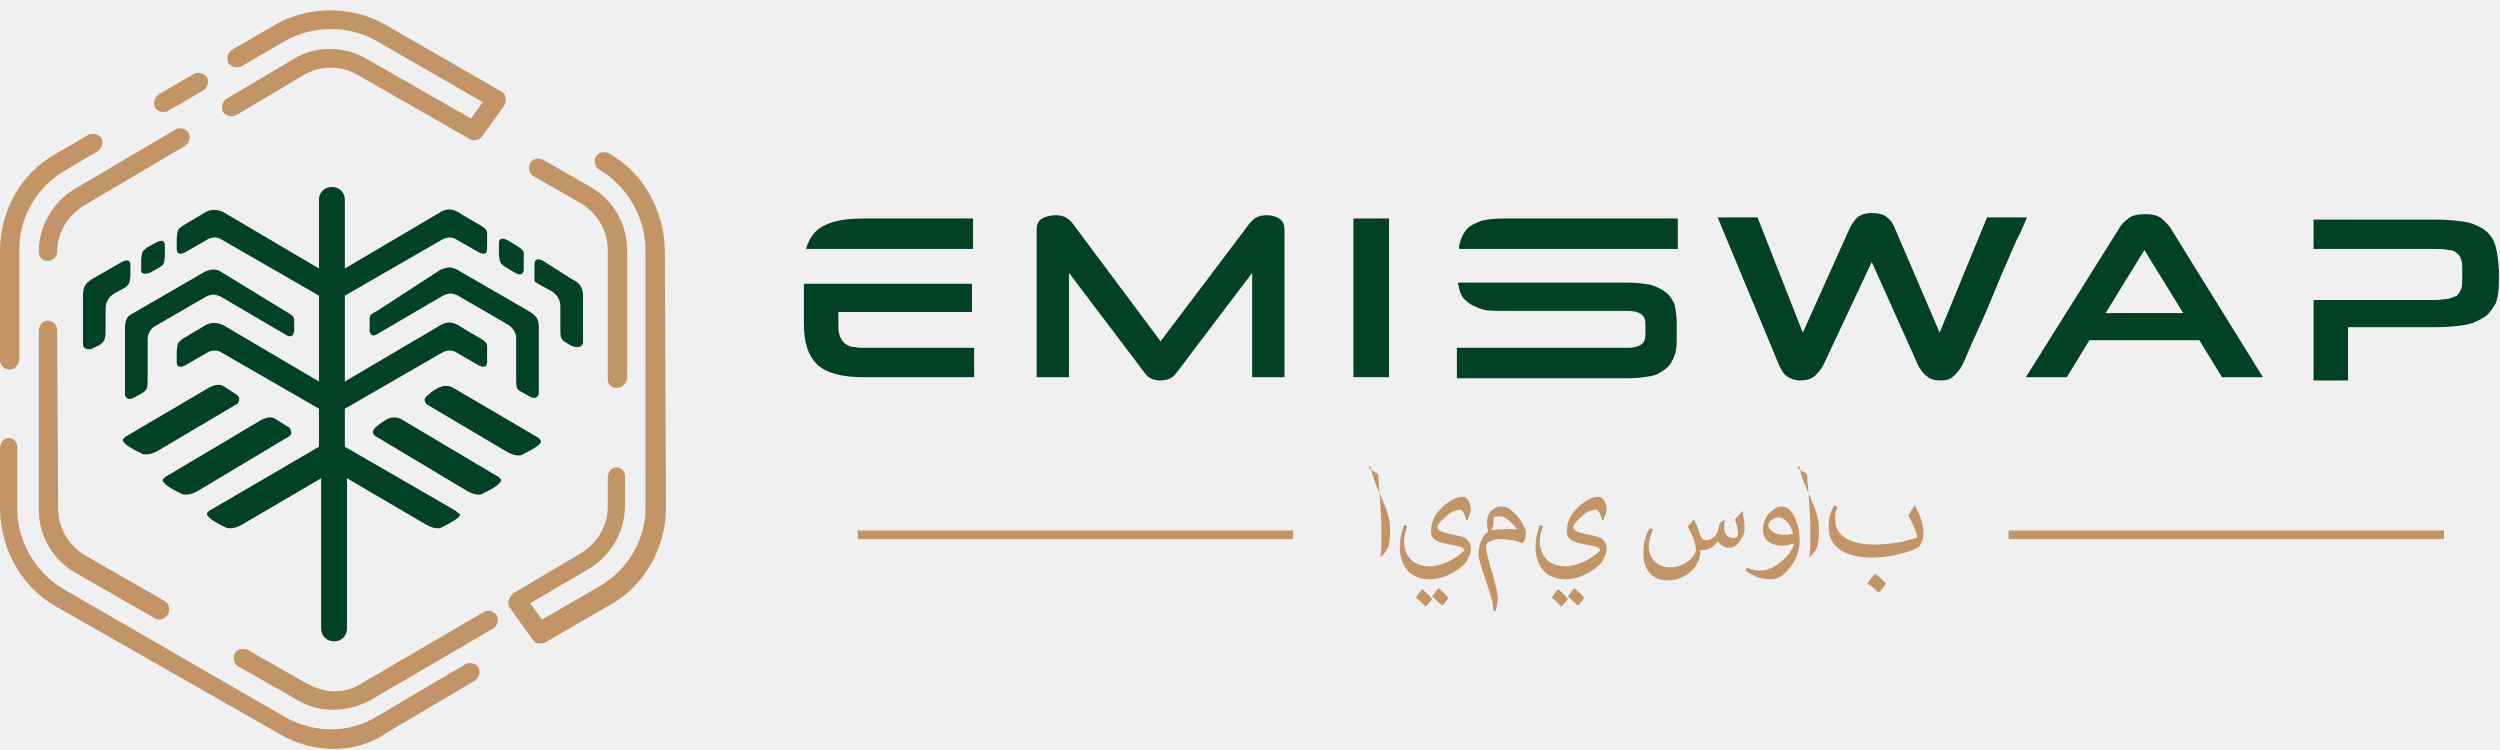
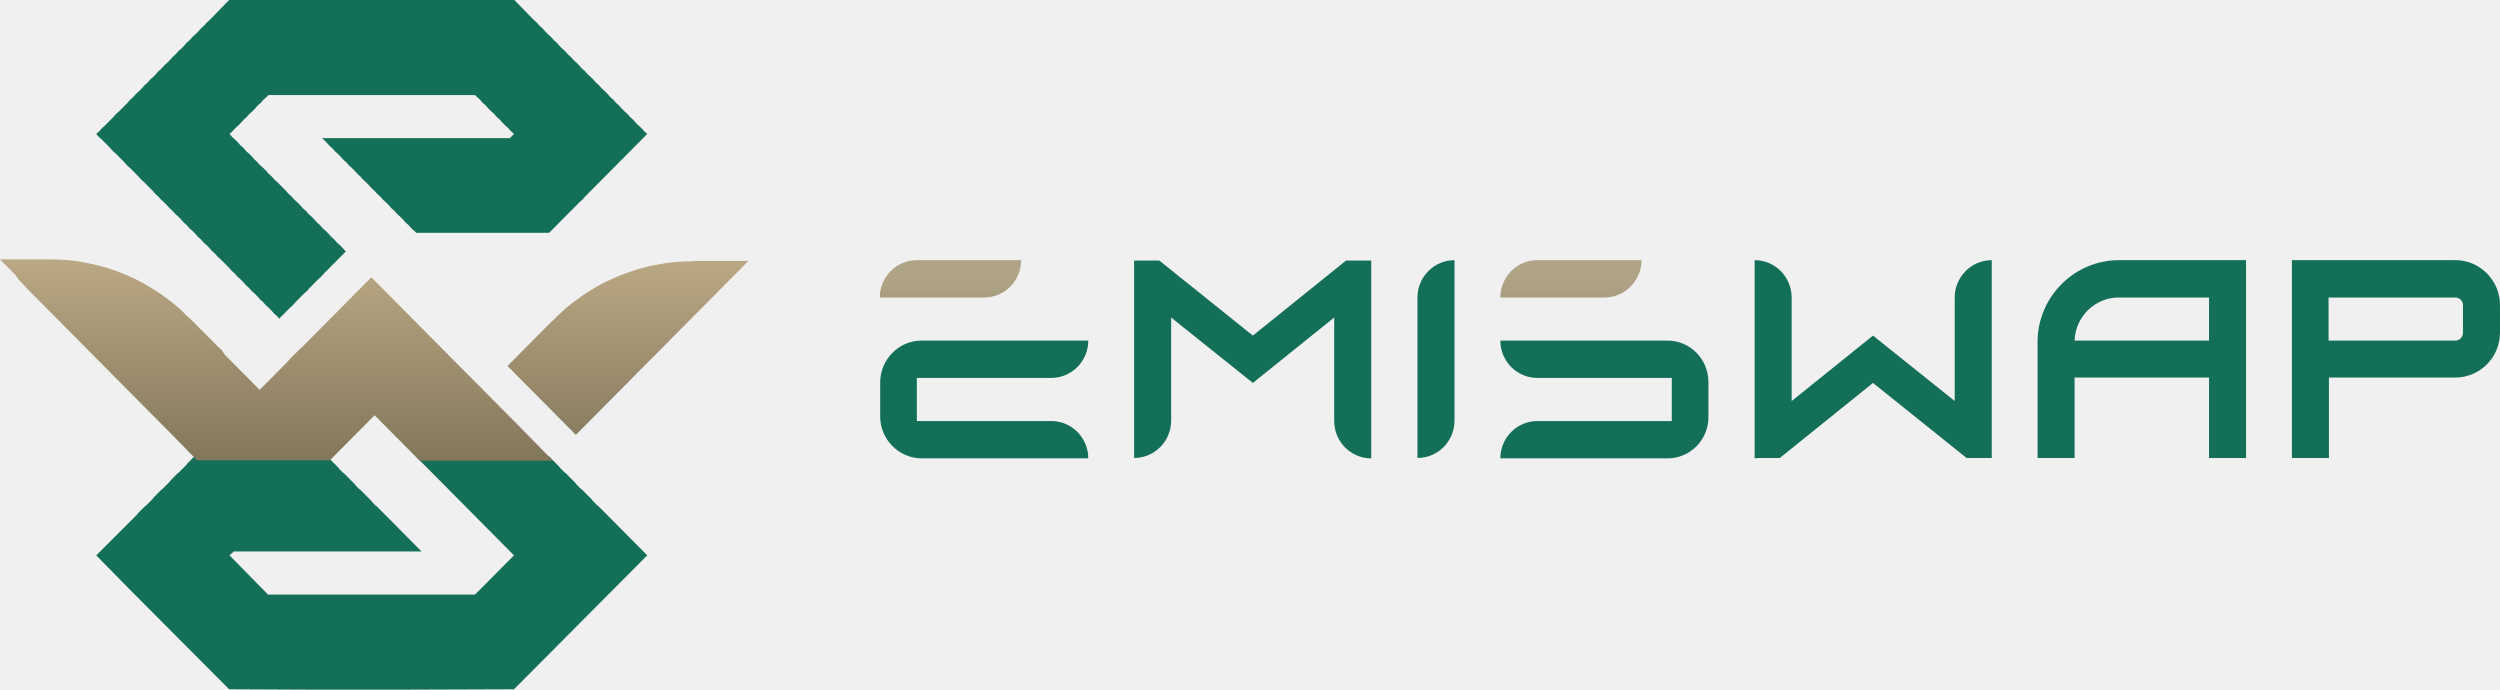
- <svg xmlns="http://www.w3.org/2000/svg" width="160" height="48" viewBox="0 0 160 48" fill="none">
-   <path d="M10.414 7.165C10.207 7.165 10 7.026 9.931 6.887C9.793 6.609 9.862 6.261 10.138 6.052L12.414 4.731C12.689 4.592 13.034 4.661 13.241 4.939C13.379 5.218 13.31 5.565 13.034 5.774L10.758 7.096C10.62 7.165 10.482 7.165 10.414 7.165Z" fill="#C39465" />
-   <path d="M0.621 23.652C0.276 23.652 0 23.374 0 23.026V16.07C0 13.496 1.31 11.131 3.517 9.879L5.655 8.626C5.931 8.487 6.276 8.557 6.483 8.835C6.621 9.113 6.552 9.461 6.276 9.67L4.138 10.922C2.345 11.966 1.172 13.983 1.241 16.07V23.026C1.172 23.374 0.966 23.652 0.621 23.652Z" fill="#C39465" />
-   <path d="M21.379 47.931C20.138 47.931 18.897 47.583 17.862 46.957L3.586 38.818C1.379 37.566 0.069 35.2 0 32.626V28.661C0 28.313 0.276 28.035 0.552 28.035C0.897 28.035 1.103 28.313 1.103 28.592V32.557C1.103 34.644 2.276 36.661 4.069 37.705L18.276 45.913C19.172 46.4 20.207 46.679 21.172 46.679C22.207 46.679 23.241 46.4 24.138 45.844L29.793 42.505C30.069 42.366 30.414 42.435 30.621 42.713C30.759 42.992 30.69 43.34 30.414 43.548L24.759 46.887C23.793 47.583 22.552 47.931 21.379 47.931Z" fill="#C39465" />
-   <path d="M39.448 24.835C39.104 24.835 38.897 24.557 38.897 24.278V16C38.897 14.748 38.207 13.635 37.172 13.009L34.138 11.27C33.862 11.131 33.793 10.713 33.931 10.435C34.069 10.157 34.483 10.087 34.759 10.226L37.793 11.965C39.242 12.8 40.138 14.331 40.138 16V24.278C40 24.626 39.793 24.835 39.448 24.835Z" fill="#C39465" />
-   <path d="M34.552 41.183C34.345 41.183 34.207 41.113 34.069 40.904L32.621 38.887C32.552 38.748 32.483 38.609 32.552 38.4C32.621 38.261 32.69 38.122 32.828 37.983L37.172 35.409C38.207 34.783 38.897 33.67 38.897 32.417V30.539C38.897 30.191 39.172 29.913 39.448 29.913C39.793 29.913 40 30.191 40 30.47V32.348C40 34.017 39.103 35.548 37.724 36.383L33.931 38.609L34.69 39.652L38.414 37.496C40.207 36.452 41.379 34.435 41.31 32.348V16C41.31 13.913 40.138 11.896 38.345 10.852C38.069 10.713 38 10.296 38.138 10.017C38.276 9.739 38.69 9.67 38.966 9.809C41.172 11.061 42.483 13.426 42.552 16L42.621 32.487C42.621 34.991 41.31 37.426 39.103 38.678L34.897 41.113C34.759 41.183 34.621 41.183 34.552 41.183Z" fill="#C39465" />
-   <path d="M21.311 45.426C20.483 45.426 19.724 45.218 19.035 44.8L15.242 42.644C14.966 42.505 14.897 42.087 15.035 41.809C15.173 41.531 15.586 41.461 15.862 41.6L19.655 43.757C20.207 44.035 20.759 44.244 21.38 44.244C22 44.244 22.552 44.105 23.104 43.757L30.966 39.166C31.242 39.026 31.586 39.096 31.793 39.374C31.931 39.652 31.862 40 31.586 40.209L23.724 44.8C22.966 45.218 22.138 45.426 21.311 45.426Z" fill="#C39465" />
-   <path d="M10.207 39.652C10.138 39.652 10 39.652 9.931 39.583L4.828 36.661C3.379 35.826 2.483 34.296 2.483 32.626V21.148C2.483 20.8 2.759 20.522 3.035 20.522C3.379 20.522 3.655 20.8 3.655 21.078L3.724 32.556C3.724 33.809 4.414 34.922 5.448 35.548L10.552 38.47C10.828 38.609 10.897 39.026 10.759 39.304C10.621 39.513 10.414 39.652 10.207 39.652Z" fill="#C39465" />
-   <path d="M3.035 16.696C2.69 16.696 2.483 16.418 2.483 16.14C2.483 14.47 3.379 12.94 4.759 12.105L11.242 8.279C11.517 8.139 11.862 8.209 12.069 8.487C12.207 8.766 12.138 9.113 11.862 9.322L5.379 13.148C4.345 13.774 3.655 14.887 3.655 16.14C3.655 16.418 3.379 16.696 3.035 16.696Z" fill="#C39465" />
-   <path d="M30.345 8.974C30.276 8.974 30.138 8.974 30.069 8.905L22.897 4.8C21.862 4.174 20.483 4.174 19.448 4.8L15.104 7.374C14.828 7.513 14.483 7.444 14.276 7.165C14.138 6.887 14.207 6.539 14.483 6.331L18.828 3.757C20.207 2.922 22 2.922 23.448 3.757L30.138 7.583L30.897 6.539L24.138 2.644C22.345 1.6 20 1.6 18.207 2.644L15.448 4.244C15.172 4.383 14.828 4.313 14.621 4.035C14.483 3.757 14.552 3.409 14.828 3.2L17.586 1.6C19.724 0.348 22.552 0.348 24.69 1.6L32.069 5.844C32.207 5.913 32.345 6.052 32.345 6.261C32.414 6.4 32.345 6.609 32.276 6.748L30.828 8.765C30.69 8.905 30.552 8.974 30.345 8.974Z" fill="#C39465" />
-   <path d="M32.276 17.044L32.966 17.461C33.311 17.67 33.518 17.531 33.518 17.252V16.557C33.518 16.139 33.587 16.07 33.173 15.791L32.483 15.374C32.069 15.165 31.931 15.305 31.931 15.583V16.278C32 16.765 31.931 16.765 32.276 17.044Z" fill="#004222" />
-   <path d="M36.621 17.878L34.759 16.696C34.414 16.487 34.207 16.626 34.207 16.904V17.6C34.207 18.017 34.138 18.017 34.552 18.226L35.31 18.643C35.655 18.852 35.862 19.2 35.862 19.617V20.939C35.862 21.565 35.862 21.704 36.207 21.913C36.207 21.913 36.621 22.191 36.759 22.191C36.965 22.261 37.31 22.191 37.31 21.913V18.783C37.241 18.365 37.103 18.087 36.621 17.878Z" fill="#004222" />
-   <path d="M33.311 25.044C33.311 25.044 33.656 25.252 33.931 25.391C34 25.461 34.138 25.461 34.207 25.461C34.345 25.461 34.483 25.322 34.483 25.183V20.939C34.483 20.452 34.345 20.244 33.931 19.965L29.242 17.252C29.104 17.183 28.897 17.113 28.759 17.113C28.621 17.113 28.414 17.183 28.207 17.252L24.138 19.896C23.724 20.105 23.656 20.174 23.656 20.452C23.656 20.452 23.656 20.87 23.656 21.148C23.656 21.218 23.656 21.287 23.724 21.357C23.794 21.496 23.931 21.496 24.069 21.426L28.345 18.922C28.483 18.852 28.69 18.783 28.828 18.783C28.966 18.783 29.173 18.852 29.311 18.922L32.552 20.8C32.828 21.009 33.035 21.287 33.035 21.635V24.139C33.035 24.765 33.035 24.904 33.311 25.044Z" fill="#004222" />
-   <path d="M31.931 30.54L25.724 26.853C25.586 26.783 25.448 26.713 25.241 26.713C25.104 26.713 25.035 26.713 24.897 26.783C24.621 26.853 24.138 27.27 24.138 27.27C24 27.34 23.931 27.479 23.862 27.618C23.862 27.757 23.931 27.827 24 27.896L29.931 31.444C30.207 31.583 30.414 31.653 30.621 31.653C30.759 31.653 30.828 31.653 30.897 31.583C30.897 31.583 31.517 31.305 31.862 31.027C32 30.887 32.069 30.818 32.069 30.748C32.069 30.679 32 30.609 31.931 30.54Z" fill="#004222" />
-   <path d="M34.483 28.035L29.035 24.835C28.897 24.765 28.759 24.696 28.552 24.696C28.414 24.696 28.345 24.696 28.207 24.765C27.931 24.835 27.449 25.183 27.449 25.252C27.311 25.322 27.173 25.461 27.173 25.6C27.173 25.67 27.242 25.809 27.311 25.878L32.483 28.939C32.759 29.078 32.966 29.148 33.173 29.148C33.311 29.148 33.38 29.148 33.449 29.078C33.449 29.078 34.069 28.8 34.414 28.522C34.552 28.452 34.621 28.313 34.621 28.244C34.621 28.174 34.552 28.104 34.483 28.035Z" fill="#004222" />
-   <path d="M9.586 17.461L10.207 17.113C10.552 16.905 10.483 16.835 10.552 16.418V15.722C10.552 15.444 10.414 15.305 10 15.513L9.379 15.861C9.035 16.14 9.104 16.14 9.035 16.627V17.322C9.035 17.461 9.173 17.6 9.586 17.461Z" fill="#004222" />
-   <path d="M8.345 17.67V16.974C8.345 16.696 8.207 16.557 7.793 16.765L5.862 17.878C5.449 18.157 5.311 18.365 5.311 18.922V22.052C5.311 22.331 5.655 22.4 5.862 22.331C6 22.261 6.414 22.052 6.414 22.052C6.69 21.844 6.759 21.704 6.759 21.078V21.009V19.757C6.759 19.339 6.966 18.991 7.311 18.783L8.069 18.365C8.345 18.087 8.276 18.087 8.345 17.67Z" fill="#004222" />
-   <path d="M8 21.009V25.253C8 25.392 8.138 25.531 8.276 25.531C8.345 25.531 8.414 25.531 8.552 25.461C8.828 25.322 9.173 25.113 9.173 25.113C9.448 24.905 9.448 24.766 9.448 24.209V21.705C9.448 21.357 9.655 21.009 9.931 20.87L13.172 18.992C13.31 18.922 13.517 18.852 13.655 18.852C13.793 18.852 14 18.922 14.138 18.992L18.414 21.496C18.552 21.566 18.69 21.496 18.759 21.426C18.759 21.357 18.828 21.287 18.828 21.218C18.828 20.939 18.828 20.522 18.828 20.522C18.828 20.244 18.69 20.174 18.345 19.966L14.138 17.392C13.931 17.253 13.793 17.253 13.586 17.253C13.448 17.253 13.31 17.322 13.104 17.392L8.414 20.105C8.138 20.244 8 20.522 8 21.009Z" fill="#004222" />
-   <path d="M15.311 25.531C15.311 25.392 15.173 25.253 15.035 25.183C15.035 25.183 14.483 24.835 14.276 24.696C14.138 24.627 14.001 24.627 13.931 24.627C13.794 24.627 13.656 24.696 13.449 24.766L8 27.966C7.932 28.035 7.863 28.105 7.863 28.174C7.863 28.244 7.932 28.314 8.069 28.453C8.414 28.731 9.035 29.009 9.035 29.009C9.104 29.079 9.242 29.079 9.38 29.079C9.587 29.079 9.794 29.009 10.069 28.87L15.242 25.809C15.242 25.74 15.311 25.67 15.311 25.531Z" fill="#004222" />
-   <path d="M18.621 27.618C18.621 27.479 18.552 27.34 18.345 27.27C18.345 27.27 17.793 26.922 17.586 26.783C17.448 26.713 17.311 26.713 17.241 26.713C17.104 26.713 16.966 26.783 16.759 26.853L10.552 30.54C10.483 30.609 10.414 30.679 10.414 30.748C10.414 30.818 10.483 30.887 10.621 31.027C10.966 31.305 11.586 31.583 11.586 31.583C11.655 31.653 11.793 31.653 11.931 31.653C12.138 31.653 12.345 31.583 12.621 31.444L18.552 27.896C18.621 27.827 18.69 27.687 18.621 27.618Z" fill="#004222" />
-   <path d="M29.173 32.696L22.07 28.591V26.157L28.345 22.539C28.621 22.4 28.966 22.4 29.173 22.539L30.621 23.374C31.035 23.583 31.173 23.444 31.173 23.166V22.47C31.173 22.052 31.242 21.983 30.828 21.705C30.828 21.705 29.38 20.87 29.311 20.8C29.035 20.661 28.69 20.522 28.207 20.8L22.07 24.418V18.922L28.345 15.305C28.621 15.165 28.966 15.165 29.173 15.305L30.621 16.139C31.035 16.348 31.173 16.209 31.173 15.931V15.235C31.173 14.818 31.242 14.748 30.828 14.47C30.828 14.47 29.38 13.635 29.311 13.566C29.035 13.426 28.69 13.287 28.207 13.566L22.07 17.183V12.8C22.07 12.313 21.725 11.966 21.242 11.966C20.759 11.966 20.414 12.313 20.414 12.8V17.183L14.276 13.566C13.794 13.357 13.449 13.426 13.173 13.566L11.656 14.47C11.311 14.748 11.38 14.748 11.311 15.235V15.931C11.311 16.209 11.449 16.348 11.863 16.139L13.311 15.305C13.587 15.165 13.931 15.165 14.138 15.305L20.414 18.922V24.418L14.276 20.8C13.794 20.591 13.449 20.661 13.173 20.8L11.656 21.705C11.311 21.983 11.38 21.983 11.311 22.47V23.166C11.311 23.444 11.449 23.583 11.863 23.374L13.311 22.539C13.587 22.4 13.931 22.4 14.138 22.539L20.414 26.157V28.591L13.38 32.696C13.311 32.766 13.242 32.835 13.242 32.905C13.242 32.974 13.311 33.044 13.449 33.183C13.794 33.461 14.414 33.739 14.414 33.739C14.483 33.809 14.621 33.809 14.759 33.809C14.966 33.809 15.173 33.739 15.449 33.6L20.552 30.609V40.209C20.552 40.696 20.897 41.044 21.38 41.044C21.863 41.044 22.207 40.696 22.207 40.209V30.609L27.311 33.6C27.587 33.739 27.794 33.809 28 33.809C28.138 33.809 28.207 33.809 28.276 33.739C28.276 33.739 28.897 33.461 29.242 33.183C29.38 33.113 29.449 32.974 29.449 32.905C29.311 32.835 29.242 32.766 29.173 32.696Z" fill="#004222" />
-   <path d="M82.758 33.949H54.896V34.505H82.758V33.949Z" fill="#C39465" />
-   <path d="M156.413 33.949H128.551V34.505H156.413V33.949Z" fill="#C39465" />
-   <path d="M81.034 13.775C80.758 13.775 80.552 13.844 80.414 13.914C80.276 13.983 80.138 14.123 80 14.262L74.276 21.844L68.621 14.262C68.483 14.123 68.345 13.983 68.207 13.914C68.069 13.844 67.862 13.775 67.586 13.775C67.241 13.775 66.965 13.844 66.689 13.983C66.483 14.123 66.345 14.331 66.345 14.679V24.14H68.414V17.462L73.31 23.931C73.517 24.209 73.862 24.349 74.276 24.349C74.689 24.349 75.034 24.209 75.241 23.931L80.138 17.462V24.14H82.207V14.679C82.207 14.331 82.069 14.123 81.862 13.983C81.655 13.844 81.379 13.775 81.034 13.775Z" fill="#004222" />
-   <path d="M88.896 13.983H86.62V24.14H88.896V13.983Z" fill="#004222" />
-   <path d="M159.655 15.583C159.517 15.166 159.241 14.888 158.965 14.679C158.621 14.47 158.207 14.261 157.724 14.192C157.241 14.122 156.621 14.053 155.931 14.053H148.069V15.931H155.793C156.138 15.931 156.483 15.931 156.689 16.001C156.965 16.001 157.103 16.07 157.241 16.209C157.379 16.279 157.448 16.418 157.517 16.627C157.586 16.766 157.586 17.044 157.586 17.253V17.809C157.586 18.088 157.586 18.296 157.517 18.505C157.448 18.644 157.379 18.783 157.241 18.922C157.103 18.992 156.896 19.061 156.689 19.131C156.483 19.131 156.138 19.201 155.793 19.201H148.069V24.348H150.276V20.94H154.138H155.931C156.621 20.94 157.241 20.87 157.724 20.801C158.207 20.731 158.621 20.522 158.965 20.314C159.31 20.105 159.517 19.757 159.724 19.409C159.862 19.061 159.931 18.575 159.931 17.948V17.253C159.862 16.418 159.793 15.931 159.655 15.583Z" fill="#004222" />
-   <path d="M54.483 22.192C54.276 22.122 54.138 22.053 54 21.913C53.862 21.774 53.793 21.635 53.724 21.427C53.655 21.218 53.655 21.009 53.655 20.661V19.966H62.207V18.157H51.448V20.661C51.448 21.287 51.517 21.844 51.655 22.261C51.793 22.679 52 23.027 52.276 23.305C52.551 23.583 52.965 23.792 53.448 23.931C53.931 24.07 54.551 24.14 55.31 24.14H62.345V22.261H55.241C54.896 22.261 54.689 22.192 54.483 22.192Z" fill="#004222" />
-   <path d="M62.276 13.983H55.241C54.483 13.983 53.862 14.053 53.379 14.192C52.897 14.331 52.483 14.54 52.207 14.818C51.931 15.096 51.724 15.444 51.586 15.931H62.276V13.983Z" fill="#004222" />
-   <path d="M94.827 14.122C94.482 14.261 94.137 14.4 93.93 14.609C93.724 14.818 93.517 15.166 93.448 15.514C93.379 15.653 93.379 15.792 93.379 15.931H107.379V13.983H96.206C95.586 13.983 95.172 14.053 94.827 14.122Z" fill="#004222" />
-   <path d="M106.621 18.713C106.345 18.505 106.069 18.366 105.655 18.227C105.241 18.157 104.758 18.087 104.207 18.087H93.31C93.31 18.227 93.379 18.366 93.379 18.435C93.448 18.783 93.586 19.061 93.862 19.27C94.069 19.479 94.345 19.618 94.758 19.757C95.103 19.896 95.586 19.896 96.138 19.896H104.138C104.552 19.896 104.827 19.966 105.034 20.105C105.241 20.244 105.31 20.453 105.31 20.8V21.357C105.31 21.705 105.241 21.913 105.034 22.053C104.827 22.192 104.552 22.261 104.138 22.261H93.241V24.209H104.207C104.758 24.209 105.241 24.14 105.655 24.07C106.069 24 106.345 23.792 106.621 23.583C106.896 23.374 107.034 23.096 107.172 22.748C107.31 22.4 107.31 21.983 107.31 21.496V20.661C107.31 20.174 107.241 19.826 107.172 19.479C107.034 19.2 106.896 18.922 106.621 18.713Z" fill="#004222" />
-   <path d="M138.344 13.983C138.069 13.774 137.724 13.705 137.31 13.705C136.827 13.705 136.482 13.774 136.207 13.983C135.931 14.192 135.724 14.401 135.586 14.679L129.655 24.14H132.275L133.724 21.774H140.758L142.207 24.14H144.827L138.965 14.679C138.827 14.401 138.551 14.192 138.344 13.983ZM134.758 20.035L137.241 16.001L139.724 20.035H134.758Z" fill="#004222" />
-   <path d="M127.172 13.914L124.137 21.288L121.241 14.54C121.103 14.192 120.896 13.983 120.689 13.844C120.482 13.705 120.206 13.635 119.793 13.635C119.448 13.635 119.172 13.705 118.965 13.844C118.758 13.983 118.62 14.192 118.413 14.54L115.379 21.288L112.482 13.914H109.931L113.862 23.374C114 23.653 114.137 23.931 114.344 24.07C114.551 24.209 114.827 24.348 115.241 24.348C115.586 24.348 115.862 24.279 116.137 24.07C116.344 23.861 116.551 23.653 116.689 23.374L119.793 16.766L122.758 23.374C122.896 23.653 123.103 23.931 123.31 24.07C123.517 24.279 123.862 24.348 124.206 24.348C124.551 24.348 124.827 24.279 125.034 24.07C125.241 23.861 125.448 23.653 125.586 23.374C125.724 23.096 125.862 22.748 126.068 22.261C126.275 21.774 126.551 21.218 126.827 20.592C127.103 19.966 127.379 19.34 127.655 18.644C127.931 17.948 128.206 17.322 128.482 16.696C128.758 16.07 128.965 15.514 129.241 15.027C129.448 14.54 129.655 14.122 129.724 13.914H127.172Z" fill="#004222" />
-   <path d="M88.344 35.618C88.413 35.27 88.413 34.852 88.413 34.505V33.948C88.413 32.905 88.275 31.444 88.207 30.47C88.344 30.261 87.448 30.052 87.655 29.844H87.724C87.862 31.096 88.965 32.487 88.965 33.809C88.965 34.157 88.965 34.505 88.896 34.713C88.896 34.992 88.758 35.27 88.413 35.618H88.344Z" fill="#C39465" />
-   <path d="M93.862 33.322C93.724 32.835 93.586 32.626 93.448 32.626C93.172 32.626 92.827 32.765 92.551 33.044C92.206 33.322 91.999 33.6 91.999 33.739C91.999 34.226 93.448 34.157 93.862 34.504C93.999 34.644 94.137 34.852 94.137 35.13C94.137 35.409 93.93 35.896 93.655 36.174C93.103 36.661 92.275 37.078 91.517 37.078C90.206 37.078 89.586 36.174 89.586 34.991C89.586 34.435 89.724 34.017 89.862 33.6L90.069 33.67C89.93 34.017 89.862 34.365 89.862 34.644C89.862 35.687 90.551 36.243 91.517 36.243C91.862 36.243 92.482 36.104 93.034 35.757C93.379 35.548 93.724 35.27 93.724 35.2C93.724 35.061 93.31 34.922 92.827 34.852C92.344 34.783 91.93 34.644 91.793 34.504C91.655 34.365 91.586 34.226 91.586 34.017C91.586 33.461 91.793 32.974 92.206 32.556C92.62 32.139 93.172 31.791 93.586 31.791C93.793 31.791 93.862 31.861 93.999 32.07C94.068 32.278 94.137 32.417 94.137 32.626C94.137 32.765 93.999 33.044 93.93 33.252L93.862 33.322ZM91.241 38.817C91.034 38.609 90.827 38.4 90.62 38.261C90.758 38.052 90.896 37.843 91.034 37.704C91.241 37.913 91.448 38.052 91.655 38.331C91.517 38.539 91.379 38.678 91.241 38.817ZM92.275 38.748C92.068 38.539 91.862 38.331 91.655 38.191C91.793 37.983 91.93 37.774 92.068 37.635C92.275 37.843 92.482 37.983 92.689 38.261C92.551 38.47 92.482 38.609 92.275 38.748Z" fill="#C39465" />
-   <path d="M96 34.505C95.379 34.505 95.103 34.783 95.103 34.922C95.103 35.479 95.517 36.592 95.793 37.774C95.793 37.914 95.862 38.122 95.862 38.261C95.862 38.54 95.793 38.818 95.724 39.096H95.586C95.586 38.401 95.103 37.288 94.758 36.105C94.689 35.896 94.621 35.618 94.621 35.479C94.621 35.2 94.689 34.992 94.758 34.714C94.896 34.366 95.034 34.157 95.241 34.018C95.172 33.74 95.172 33.461 95.172 33.322C95.172 33.114 95.31 32.766 95.517 32.627C95.655 32.487 95.862 32.418 96.069 32.418C96.345 32.418 96.552 32.487 96.758 32.696C97.103 32.974 97.379 33.322 97.586 33.809C97.655 33.879 97.655 34.087 97.655 34.157C97.655 34.366 97.586 34.574 97.448 34.783C97.034 34.574 96.483 34.505 96 34.505ZM97.103 33.879C96.758 33.461 96.414 33.044 95.931 33.044C95.793 33.044 95.724 33.044 95.586 33.114V33.392C95.586 33.6 95.517 33.809 95.448 33.948C95.655 33.879 95.931 33.879 96.207 33.879C96.414 33.809 96.758 33.879 97.103 33.879Z" fill="#C39465" />
-   <path d="M102.551 33.322C102.413 32.835 102.275 32.626 102.138 32.626C101.862 32.626 101.517 32.765 101.241 33.044C100.896 33.322 100.689 33.6 100.689 33.739C100.689 34.226 102.138 34.157 102.551 34.504C102.689 34.644 102.827 34.852 102.827 35.13C102.827 35.409 102.62 35.896 102.344 36.174C101.793 36.661 100.965 37.078 100.206 37.078C98.896 37.078 98.275 36.174 98.275 34.991C98.275 34.435 98.413 34.017 98.551 33.6L98.758 33.67C98.62 34.017 98.551 34.365 98.551 34.644C98.551 35.687 99.241 36.243 100.206 36.243C100.551 36.243 101.172 36.104 101.724 35.757C102.069 35.548 102.413 35.27 102.413 35.2C102.413 35.061 102 34.922 101.517 34.852C101.034 34.783 100.62 34.644 100.482 34.504C100.344 34.365 100.275 34.226 100.275 34.017C100.275 33.461 100.482 32.974 100.896 32.556C101.31 32.139 101.862 31.791 102.275 31.791C102.482 31.791 102.551 31.861 102.689 32.07C102.758 32.278 102.827 32.417 102.827 32.626C102.827 32.765 102.689 33.044 102.62 33.252L102.551 33.322ZM99.931 38.817C99.724 38.609 99.517 38.4 99.31 38.261C99.448 38.052 99.586 37.843 99.724 37.704C99.931 37.913 100.138 38.052 100.344 38.331C100.206 38.539 100.069 38.678 99.931 38.817ZM100.965 38.748C100.758 38.539 100.551 38.331 100.344 38.191C100.482 37.983 100.62 37.774 100.758 37.635C100.965 37.843 101.172 37.983 101.379 38.261C101.241 38.47 101.172 38.609 100.965 38.748Z" fill="#C39465" />
-   <path d="M108.413 33.253C108.551 33.531 108.689 33.809 108.758 34.087C108.827 34.296 108.896 34.574 109.241 34.574C109.31 34.574 109.517 34.505 109.586 34.435C109.724 34.366 109.862 34.227 109.931 34.018L110.069 33.461L110.413 33.253C110.344 33.461 110.344 33.67 110.344 33.809C110.344 34.296 110.689 34.435 110.965 34.435C111.103 34.435 111.241 34.366 111.241 34.157C111.241 33.948 111.172 33.6 111.034 33.253C111.172 33.044 111.379 32.905 111.517 32.696C111.586 33.113 111.655 33.461 111.655 33.739C111.655 34.018 111.586 34.296 111.448 34.435C111.31 34.783 111.034 35.061 110.689 35.061C110.413 35.061 110.138 34.922 109.931 34.644C109.724 34.922 109.448 35.2 108.965 35.2H108.827C108.827 35.548 108.758 35.827 108.62 36.035C108.344 36.661 107.517 37.148 106.758 37.148C105.655 37.148 105.172 36.383 105.172 35.409C105.172 34.783 105.31 34.227 105.586 33.809L105.793 33.879C105.655 34.227 105.517 34.574 105.517 34.922C105.517 35.827 106.138 36.313 106.896 36.313C107.586 36.313 108.413 35.827 108.551 35.2C108.482 34.574 108.275 34.227 108 33.67C108.069 33.67 108.206 33.461 108.413 33.253Z" fill="#C39465" />
-   <path d="M114.069 34.922C113.448 34.922 112.827 34.644 112.827 33.879C112.827 33.531 112.965 33.183 113.172 32.905C113.448 32.627 113.724 32.418 114 32.418C114.344 32.418 114.62 32.627 114.827 33.044C115.034 33.461 115.172 33.948 115.172 34.574C115.172 35.131 115.034 35.618 114.758 36.035C114.275 36.8 113.793 37.079 113.31 37.079C112.827 37.079 112.275 36.94 111.724 36.522L111.793 36.314C112.069 36.453 112.344 36.522 112.62 36.522C113.172 36.522 113.724 36.244 114.275 35.688C114.551 35.409 114.758 35.061 114.827 34.783C114.551 34.853 114.275 34.922 114.069 34.922ZM113.793 33.114C113.517 33.114 113.172 33.392 113.172 33.6C113.172 33.948 113.655 34.227 114.138 34.227C114.344 34.227 114.551 34.227 114.758 34.157C114.62 33.6 114.275 33.114 113.793 33.114Z" fill="#C39465" />
-   <path d="M115.793 35.618C115.861 35.27 115.862 34.852 115.862 34.505V33.948C115.862 32.905 115.724 31.444 115.655 30.47C115.793 30.261 114.896 30.052 115.103 29.844H115.172C115.31 31.096 116.413 32.487 116.413 33.809C116.413 34.157 116.413 34.505 116.344 34.713C116.344 34.992 116.206 35.27 115.862 35.618H115.793Z" fill="#C39465" />
-   <path d="M119.793 35.687C118.276 35.687 117.034 35.131 117.034 33.739C117.034 33.253 117.103 32.835 117.379 32.348L117.586 32.418C117.448 32.766 117.448 33.044 117.448 33.253C117.448 34.366 118.552 34.853 119.931 34.853C120.552 34.853 121.241 34.783 121.862 34.644C122.138 34.574 122.345 34.505 122.621 34.435C122.689 34.435 122.689 34.366 122.689 34.366C122.689 34.087 122.414 33.531 122.138 32.974C122.276 32.766 122.414 32.487 122.552 32.348C122.827 32.835 123.103 33.531 123.103 34.087C123.103 34.505 122.965 34.783 122.827 34.992C122.345 35.34 120.896 35.687 119.793 35.687ZM120 36.731C120.207 36.87 120.483 37.079 120.689 37.357C120.552 37.566 120.414 37.774 120.207 37.913C120 37.705 119.793 37.496 119.517 37.357C119.655 37.079 119.862 36.87 120 36.731Z" fill="#C39465" />
+ <svg xmlns="http://www.w3.org/2000/svg" width="174" height="48" viewBox="0 0 174 48" fill="none">
+   <g clip-path="url(#clip0)">
+     <path d="M45.049 9.321L44.836 9.134L44.65 8.92L44.437 8.732L44.251 8.545L44.065 8.33L43.853 8.143L43.667 7.929L43.454 7.741L43.268 7.554L43.082 7.339L42.869 7.152L42.683 6.938L42.471 6.75L42.285 6.536L42.099 6.348L41.886 6.161L41.7 5.946L41.487 5.759L41.301 5.545L41.115 5.357L40.903 5.17L40.717 4.955L40.504 4.768L40.398 4.661L40.318 4.554L40.132 4.366L39.919 4.179L39.733 3.964L39.521 3.777L39.335 3.562L39.122 3.375L38.936 3.188L38.75 2.973L38.537 2.786L38.351 2.571L38.139 2.384L37.953 2.196L37.767 1.982L37.554 1.795L37.368 1.58L37.155 1.393L35.8 0H30.192H27.747H23.654H15.947L14.591 1.393L14.379 1.58L14.193 1.795L13.98 1.982L13.794 2.196L13.608 2.384L13.395 2.571L13.209 2.786L12.997 2.973L12.811 3.188L12.625 3.375L12.412 3.562L12.226 3.777L12.013 3.964L11.827 4.179L11.641 4.366L11.429 4.554L11.243 4.768L11.03 4.955L10.844 5.17L10.658 5.357L10.445 5.545L10.259 5.759L10.047 5.946L9.861 6.161L9.675 6.348L9.462 6.536L9.276 6.75L9.063 6.938L8.877 7.152L8.691 7.339L8.479 7.554L8.293 7.741L8.08 7.929L7.894 8.143L7.708 8.33L7.495 8.545L7.309 8.732L7.097 8.92L6.911 9.134L6.698 9.321L6.884 9.536L7.097 9.723L7.283 9.911L7.495 10.125L7.681 10.312L7.867 10.527L8.08 10.714L8.266 10.902L8.479 11.116L8.665 11.304L8.851 11.518L9.063 11.705L9.249 11.893L9.462 12.107L9.648 12.295L9.834 12.509L10.047 12.696L10.233 12.884L10.445 13.098L10.631 13.286L10.817 13.5L11.03 13.688L11.216 13.902L11.429 14.089L11.615 14.277L11.801 14.491L12.013 14.679L12.199 14.893L12.412 15.08L12.598 15.268L12.784 15.482L12.997 15.67L13.183 15.884L13.395 16.071L13.582 16.259L13.768 16.473L13.98 16.661L14.166 16.875L14.379 17.062L14.565 17.25L14.751 17.464L14.963 17.652L15.149 17.866L15.362 18.054L15.548 18.241L15.761 18.455L15.947 18.643L16.133 18.857L16.346 19.045L16.532 19.259L16.744 19.446L16.93 19.634L17.116 19.848L17.329 20.036L17.515 20.25L17.727 20.438L17.913 20.625L18.1 20.839L18.312 21.027L18.498 21.241L18.711 21.429L18.897 21.616L19.083 21.83L19.296 22.018L19.428 22.179L19.588 22.018L19.774 21.83L19.986 21.616L20.173 21.429L20.385 21.241L20.571 21.027L20.757 20.839L20.97 20.625L21.156 20.438L21.369 20.25L21.555 20.036L21.741 19.848L21.953 19.634L22.139 19.446L22.352 19.259L22.538 19.045L22.724 18.857L22.937 18.643L23.123 18.455L23.335 18.241L23.521 18.054L23.707 17.866L23.92 17.652L24.079 17.491L24.026 17.464L23.84 17.25L23.654 17.062L23.442 16.875L23.256 16.661L23.043 16.473L22.857 16.259L22.671 16.071L22.458 15.884L22.272 15.67L22.059 15.482L21.873 15.268L21.688 15.08L21.475 14.893L21.289 14.679L21.076 14.491L20.89 14.277L20.704 14.089L20.491 13.902L20.305 13.688L20.093 13.5L19.907 13.286L19.721 13.098L19.508 12.884L19.322 12.696L19.11 12.509L18.923 12.295L18.711 12.107L18.525 11.893L18.339 11.705L18.126 11.518L17.94 11.33V11.304L17.727 11.116L17.541 10.902L17.355 10.714L17.143 10.527L16.957 10.312L16.744 10.125L16.558 9.911L16.372 9.723L16.159 9.536L15.973 9.321L16.186 9.134L16.372 8.92L16.585 8.732L16.771 8.545L16.957 8.33L17.169 8.143L17.355 7.929L17.568 7.741L17.754 7.554L17.94 7.339L18.153 7.152L18.339 6.938L18.551 6.75L18.684 6.616H26.604H33.062L33.195 6.75L33.408 6.938L33.594 7.152L33.807 7.339L33.993 7.554L34.179 7.741L34.391 7.929L34.577 8.143L34.79 8.33L34.976 8.545L35.162 8.732L35.375 8.92L35.561 9.134L35.773 9.321L35.561 9.536L35.481 9.616H22.405L22.538 9.723L22.724 9.911L22.91 10.125L23.123 10.312L23.309 10.527L23.521 10.714L23.707 10.902L23.893 11.116L24.106 11.304L24.292 11.518L24.505 11.705L24.691 11.893L24.877 12.107L25.089 12.295L25.275 12.509L25.488 12.696L25.674 12.884L25.86 13.098L26.073 13.286L26.259 13.5L26.471 13.688L26.657 13.902L26.87 14.089L27.056 14.277L27.242 14.491L27.455 14.679L27.641 14.893L27.853 15.08L28.039 15.268L28.225 15.482L28.438 15.67L28.624 15.884L28.837 16.071L28.97 16.205H38.218L38.351 16.071L38.537 15.884L38.75 15.67L38.936 15.482L39.149 15.268L39.335 15.08L39.521 14.893L39.733 14.679L39.919 14.491L40.132 14.277L40.318 14.089L40.398 14.009L40.531 13.902L40.717 13.688L40.903 13.5L41.115 13.286L41.301 13.098L41.514 12.884L41.7 12.696L41.886 12.509L42.099 12.295L42.285 12.107L42.497 11.893L42.683 11.705L42.869 11.518L43.082 11.304L43.268 11.116L43.481 10.902L43.667 10.714L43.853 10.527L44.065 10.312L44.251 10.125L44.464 9.911L44.65 9.723L44.836 9.536L45.049 9.321Z" fill="#146F59" />
+     <path d="M6.698 38.651L9.01 41.008L6.698 38.651Z" fill="#146F59" />
+     <path d="M35.773 38.652L33.062 41.384H25.142H18.658L15.973 38.652L16.266 38.384H29.342L26.79 35.813L26.737 35.759L26.684 35.706L26.631 35.652L26.578 35.598L26.524 35.545L26.471 35.491L26.418 35.438L26.365 35.384L26.312 35.331L26.259 35.277L26.206 35.223L26.152 35.197L26.099 35.143L26.046 35.089L25.993 35.036L25.94 34.982L25.887 34.929L25.86 34.875L25.807 34.822L25.754 34.768L25.701 34.714L25.647 34.661L25.594 34.607L25.541 34.554L25.488 34.5L25.435 34.447L25.382 34.393L25.328 34.339L25.275 34.286L25.222 34.232L25.169 34.179L25.116 34.125L25.063 34.072L25.01 34.045L24.956 33.991L24.903 33.938L24.85 33.884L24.797 33.831L24.744 33.777L24.717 33.723L24.664 33.67L24.611 33.616L24.558 33.563L24.505 33.509L24.451 33.456L24.398 33.402L24.345 33.348L24.292 33.295L24.239 33.241L24.186 33.188L24.133 33.134L24.079 33.081L24.026 33.027L23.973 32.973L23.92 32.92L23.867 32.893L23.814 32.839L23.761 32.786L23.707 32.732L23.654 32.679L23.601 32.625L23.574 32.572L23.521 32.518L23.468 32.464L23.415 32.411L23.362 32.357L23.309 32.304L23.256 32.25L23.202 32.197L23.149 32.143L23.096 32.089L23.043 32.036L22.99 31.982L22.937 31.929L22.883 31.875L22.83 31.822L22.777 31.768H13.528L13.475 31.822L13.422 31.875L13.369 31.929L13.316 31.982L13.262 32.036L13.209 32.089L13.156 32.143L13.103 32.197L13.05 32.25L12.997 32.304L12.97 32.357L12.917 32.411L12.864 32.464L12.811 32.518L12.758 32.572L12.704 32.625L12.651 32.679L12.598 32.732L12.545 32.786L12.492 32.839L12.439 32.893L12.386 32.92L12.332 32.973L12.279 33.027L12.226 33.081L12.173 33.134L12.12 33.188L12.067 33.241L12.013 33.295L11.96 33.348L11.907 33.402L11.854 33.456L11.827 33.509L11.774 33.563L11.721 33.616L11.668 33.67L11.615 33.723L11.562 33.777L11.508 33.831L11.455 33.884L11.402 33.938L11.349 33.991L11.296 34.045L11.243 34.072L11.19 34.125L11.136 34.179L11.083 34.232L11.03 34.286L10.977 34.339L10.924 34.393L10.871 34.447L10.817 34.5L10.764 34.554L10.711 34.607L10.685 34.661L10.631 34.714L10.578 34.768L10.525 34.822L10.472 34.875L10.419 34.929L10.366 34.982L10.312 35.036L10.259 35.089L10.206 35.143L10.153 35.197L10.126 35.223H10.1L10.047 35.277L9.994 35.331L9.94 35.384L9.887 35.438L9.834 35.491L9.781 35.545L9.728 35.598L9.675 35.652L9.621 35.706L9.568 35.759L9.542 35.813L6.698 38.652L9.01 41.009L15.947 47.973L21.555 48H24H28.093L35.773 47.973L45.049 38.652L42.231 35.813L42.178 35.759L42.125 35.706L42.072 35.652L42.019 35.598L41.966 35.545L41.913 35.491L41.859 35.438L41.806 35.384L41.753 35.331L41.7 35.277L41.647 35.223L41.594 35.197L41.541 35.143L41.487 35.089L41.434 35.036L41.381 34.982L41.328 34.929L41.275 34.875L41.222 34.822L41.195 34.768L41.142 34.714L41.089 34.661L41.035 34.607L40.982 34.554L40.929 34.5L40.876 34.447L40.823 34.393L40.77 34.339L40.717 34.286L40.663 34.232L40.61 34.179L40.557 34.125L40.504 34.072L40.451 34.045L40.398 33.991L40.344 33.938L40.291 33.884L40.238 33.831L40.185 33.777L40.132 33.723L40.079 33.67L40.052 33.616L39.999 33.563L39.946 33.509L39.893 33.456L39.84 33.402L39.786 33.348L39.733 33.295L39.68 33.241L39.627 33.188L39.574 33.134L39.521 33.081L39.468 33.027L39.414 32.973L39.361 32.92L39.308 32.893L39.255 32.839L39.202 32.786L39.149 32.732L39.095 32.679L39.042 32.625L38.989 32.572L38.936 32.518L38.909 32.464L38.856 32.411L38.803 32.357L38.75 32.304L38.697 32.25L38.644 32.197L38.59 32.143L38.537 32.089L38.484 32.036L38.431 31.982L38.378 31.929L38.325 31.875L38.272 31.822L38.218 31.768L38.192 31.741H28.943V31.768L35.773 38.652Z" fill="#146F59" />
+     <path d="M36.304 29.839L36.012 29.544L35.72 29.25L35.427 28.955L35.135 28.66L34.843 28.366L34.55 28.071L34.258 27.776L33.965 27.482L33.673 27.187L33.514 27.026L33.407 26.919L33.115 26.625L32.823 26.33L32.53 26.035L32.238 25.741L31.946 25.446L31.653 25.151L31.441 24.937L31.361 24.857L31.069 24.562L30.776 24.267L30.484 23.973L30.192 23.678L29.899 23.384L29.607 23.089L29.314 22.794L29.022 22.5L28.73 22.205L28.437 21.91L28.305 21.776L28.172 21.642L27.879 21.348L27.587 21.053L27.295 20.759L27.002 20.464L26.71 20.169L26.418 19.875L26.125 19.58L25.833 19.285H25.86L25.647 19.5L25.355 19.794L25.062 20.089L24.77 20.384L24.477 20.678L24.185 20.973L23.919 21.241L23.627 21.535L23.335 21.83L23.042 22.125L22.75 22.419L22.458 22.714L22.165 23.009L21.873 23.303L21.581 23.598L21.288 23.892L21.049 24.134L21.076 24.107L20.783 24.375L20.491 24.669L20.199 24.964L19.933 25.259L19.64 25.553L19.348 25.848L19.056 26.142L18.763 26.437L18.471 26.732L18.179 27.026L18.072 27.134L17.966 27.026L17.674 26.732L17.381 26.437L17.089 26.142L16.797 25.848L16.504 25.553L16.212 25.259L15.92 24.964L15.627 24.669L15.441 24.375L15.149 24.107L14.857 23.812L14.564 23.517L14.272 23.223L13.979 22.928L13.687 22.634L13.395 22.339L13.342 22.285C13.262 22.205 13.182 22.125 13.102 22.071C12.996 21.964 12.89 21.884 12.81 21.776C12.704 21.669 12.598 21.589 12.491 21.482C12.385 21.375 12.252 21.294 12.146 21.187C12.013 21.08 11.906 21 11.774 20.892C11.641 20.785 11.508 20.705 11.375 20.598C11.242 20.491 11.083 20.41 10.95 20.303C10.79 20.196 10.631 20.116 10.471 20.009C10.312 19.901 10.126 19.821 9.966 19.714C9.78 19.607 9.594 19.526 9.408 19.419C9.196 19.312 8.983 19.232 8.77 19.125C8.531 19.017 8.265 18.937 8 18.83C7.681 18.723 7.388 18.616 7.069 18.535C6.644 18.428 6.192 18.321 5.741 18.241C4.996 18.107 4.226 18.053 3.482 18.053H0L0.186 18.241L0.478 18.535L0.771 18.83L1.063 19.125L1.329 19.5L1.621 19.794L1.887 20.089L2.179 20.384L2.472 20.678L2.764 20.973L3.056 21.267L3.349 21.562L3.641 21.857L3.933 22.151L4.226 22.446L4.518 22.741L4.81 23.035L5.103 23.33L5.395 23.625L5.687 23.919L5.98 24.214L6.272 24.509L6.565 24.803L6.857 25.098L7.149 25.392L7.442 25.687L7.734 25.982L8.026 26.276L8.319 26.571L8.611 26.866L8.903 27.16L9.196 27.455L9.488 27.75L9.78 28.044L10.073 28.339L10.365 28.634L10.657 28.928L10.95 29.223L11.242 29.517L11.534 29.812L11.827 30.107L13.714 32.035H22.963L24.849 30.134L25.142 29.839L25.434 29.544L25.727 29.25L26.019 28.955L26.072 28.901L26.125 28.955L26.418 29.25L26.71 29.544L27.002 29.839L27.295 30.134L29.208 32.062H38.457H38.484L36.304 29.839Z" fill="url(#paint0_linear)" />
+     <path d="M48.239 18.187C47.468 18.187 46.724 18.24 45.98 18.374C45.528 18.455 45.076 18.535 44.651 18.669C44.332 18.749 44.013 18.856 43.721 18.963C43.455 19.044 43.216 19.151 42.95 19.258C42.737 19.338 42.525 19.446 42.285 19.553C42.099 19.633 41.913 19.74 41.727 19.848C41.541 19.928 41.382 20.035 41.222 20.142C41.063 20.223 40.904 20.33 40.744 20.437C40.611 20.517 40.452 20.624 40.319 20.731C40.186 20.838 40.053 20.919 39.92 21.026C39.787 21.106 39.681 21.213 39.548 21.321C39.442 21.401 39.309 21.508 39.203 21.615C39.096 21.723 38.99 21.803 38.884 21.91C38.777 21.99 38.671 22.098 38.591 22.205C38.511 22.285 38.432 22.338 38.352 22.419L38.299 22.473L38.007 22.767L37.714 23.062L37.422 23.356L37.13 23.651L36.837 23.946L36.545 24.24L36.252 24.535L35.96 24.83L35.668 25.124L35.375 25.419L35.322 25.473L35.562 25.713L35.854 26.008L36.146 26.303L36.438 26.598L36.731 26.892L37.023 27.187L37.316 27.481L37.608 27.776L37.9 28.071L38.193 28.365L38.485 28.66L38.777 28.955L39.07 29.249L39.362 29.544L39.654 29.838L39.947 30.133L40.08 30.267L40.212 30.133L40.505 29.838L40.797 29.544L41.09 29.249L41.382 28.955L41.674 28.66L41.967 28.365L42.259 28.071L42.551 27.776L42.844 27.481L43.136 27.187L43.428 26.892L43.721 26.598L44.013 26.303L44.305 26.008L44.598 25.713L44.89 25.419L45.182 25.124L45.475 24.83L45.767 24.535L46.059 24.24L46.352 23.946L46.644 23.651L46.937 23.356L47.229 23.062L47.521 22.767L47.813 22.473L48.106 22.178L48.398 21.883L48.691 21.588L48.983 21.294L49.275 20.999L49.568 20.705L49.86 20.41L50.152 20.115L50.445 19.821L50.737 19.526L51.029 19.231L51.322 18.937L51.614 18.642L51.906 18.348L52.092 18.16H48.239V18.187Z" fill="url(#paint1_linear)" />
+     <path d="M170.891 18.107H159.516V31.875H162.094V26.277H170.891C172.592 26.277 174.001 24.884 174.001 23.143V21.241C174.001 19.527 172.619 18.107 170.891 18.107ZM171.423 23.17C171.423 23.465 171.184 23.706 170.891 23.706H162.068V20.706H170.891C171.184 20.706 171.423 20.947 171.423 21.241V23.17Z" fill="#146F59" />
+     <path d="M141.814 23.706V23.813V26.277V31.875H144.392V26.277H153.747V31.875H156.325V26.277V23.679V18.107H147.475C144.392 18.107 141.867 20.625 141.814 23.706ZM153.747 23.706H144.392C144.445 22.045 145.801 20.706 147.475 20.706H153.747V23.706Z" fill="#146F59" />
+     <path d="M61.26 26.625V28.982C61.26 30.589 62.562 31.902 64.157 31.902H75.745C75.745 30.482 74.602 29.304 73.167 29.304H63.812V26.304H73.167C74.575 26.304 75.745 25.152 75.745 23.705H64.13C62.562 23.705 61.26 25.018 61.26 26.625Z" fill="#146F59" />
+     <path d="M116.063 23.705H104.423C104.423 25.125 105.566 26.304 107.001 26.304H116.356V29.304H107.001C105.592 29.304 104.423 30.455 104.423 31.902H116.063C117.632 31.902 118.907 30.616 118.907 29.036V26.598C118.907 24.991 117.632 23.705 116.063 23.705Z" fill="#146F59" />
+     <path d="M98.655 20.706V31.875C100.064 31.875 101.233 30.724 101.233 29.277V18.107C99.798 18.107 98.655 19.286 98.655 20.706Z" fill="#146F59" />
+     <path d="M87.199 23.358L80.688 18.134H78.934V31.875C80.342 31.875 81.512 30.724 81.512 29.277V22.099L87.199 26.652L92.86 22.099V29.304C92.86 30.724 94.003 31.902 95.438 31.902V18.134H93.684L87.199 23.358Z" fill="#146F59" />
+     <path d="M136.048 20.706V27.911L130.36 23.357L124.7 27.911V20.706C124.7 19.286 123.557 18.107 122.122 18.107V31.902C122.201 31.902 122.281 31.875 122.361 31.875H123.876L130.36 26.652L136.872 31.875H138.626V18.107C137.191 18.107 136.048 19.286 136.048 20.706Z" fill="#146F59" />
+     <path d="M68.49 20.706H61.235C61.235 19.286 62.378 18.107 63.813 18.107H71.069C71.069 19.554 69.926 20.706 68.49 20.706Z" fill="url(#paint2_linear)" />
+     <path d="M111.678 20.706H104.423C104.423 19.286 105.566 18.107 107.001 18.107H114.256C114.23 19.554 113.087 20.706 111.678 20.706Z" fill="url(#paint3_linear)" />
+   </g>
+   <defs>
+     <linearGradient id="paint0_linear" x1="10" y1="18" x2="10" y2="32" gradientUnits="userSpaceOnUse">
+       <stop stop-color="#BBA884" />
+       <stop offset="1" stop-color="#83775B" />
+     </linearGradient>
+     <linearGradient id="paint1_linear" x1="41.502" y1="32" x2="41.502" y2="18" gradientUnits="userSpaceOnUse">
+       <stop stop-color="#83775B" />
+       <stop offset="0.999" stop-color="#BBA884" />
+     </linearGradient>
+     <linearGradient id="paint2_linear" x1="71.069" y1="28" x2="71.069" y2="19.41" gradientUnits="userSpaceOnUse">
+       <stop stop-color="#83775B" />
+       <stop offset="0.999" stop-color="#B0A486" />
+     </linearGradient>
+     <linearGradient id="paint3_linear" x1="114.257" y1="28" x2="114.257" y2="19.41" gradientUnits="userSpaceOnUse">
+       <stop stop-color="#83775B" />
+       <stop offset="0.999" stop-color="#B0A486" />
+     </linearGradient>
+     <clipPath id="clip0">
+       <rect width="174" height="48" fill="white" />
+     </clipPath>
+   </defs>
</svg>
